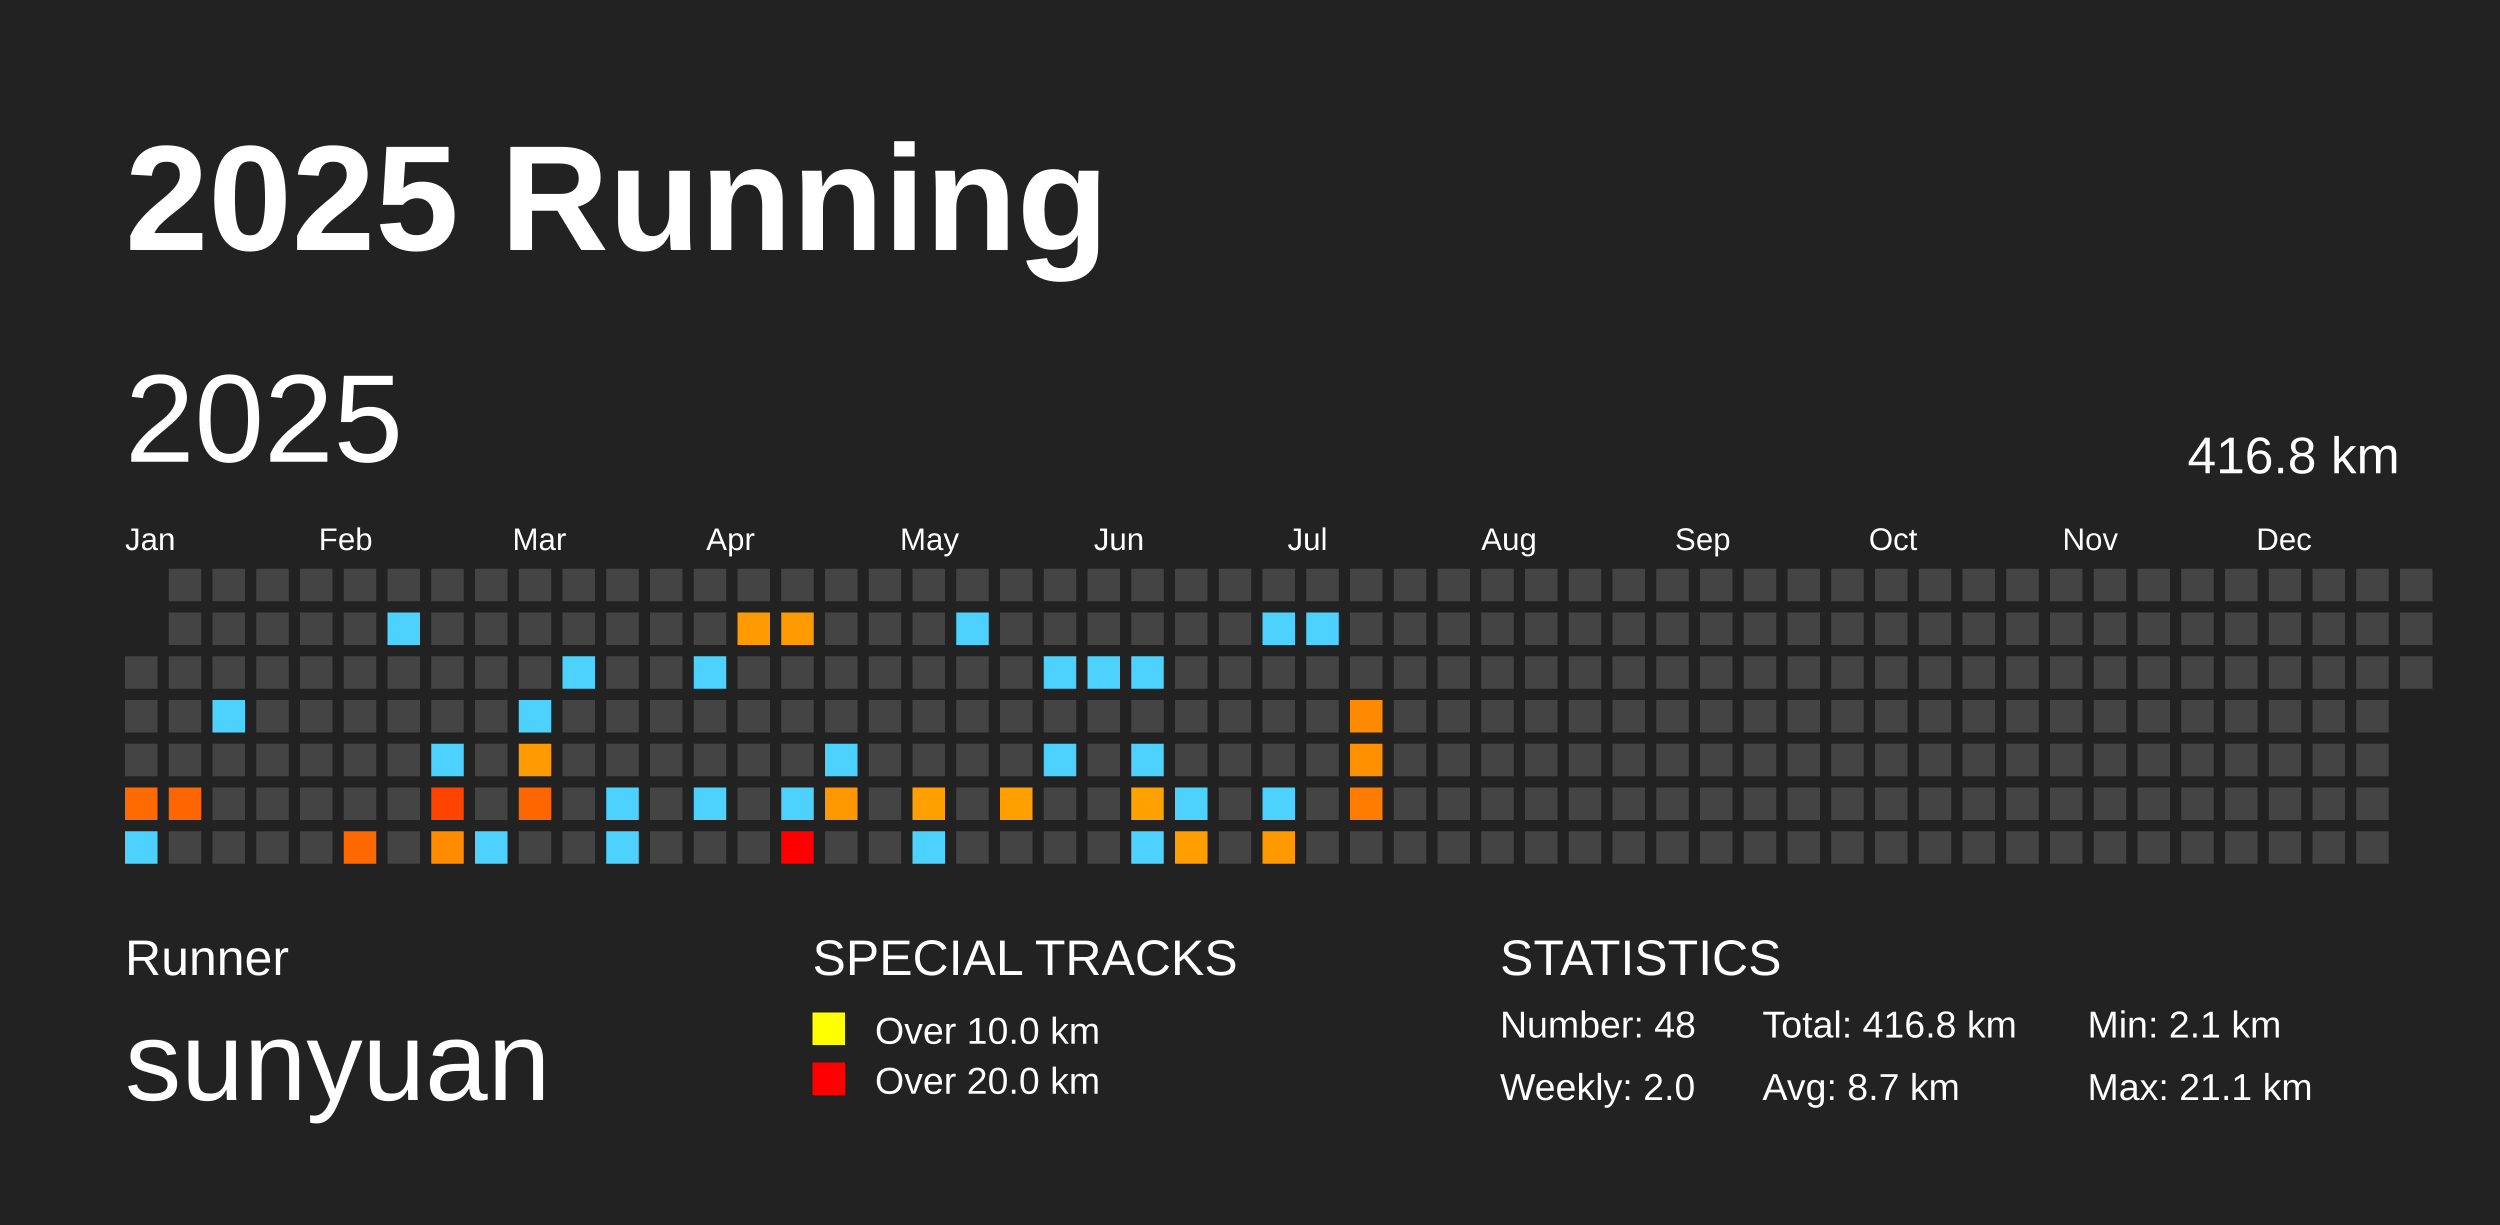
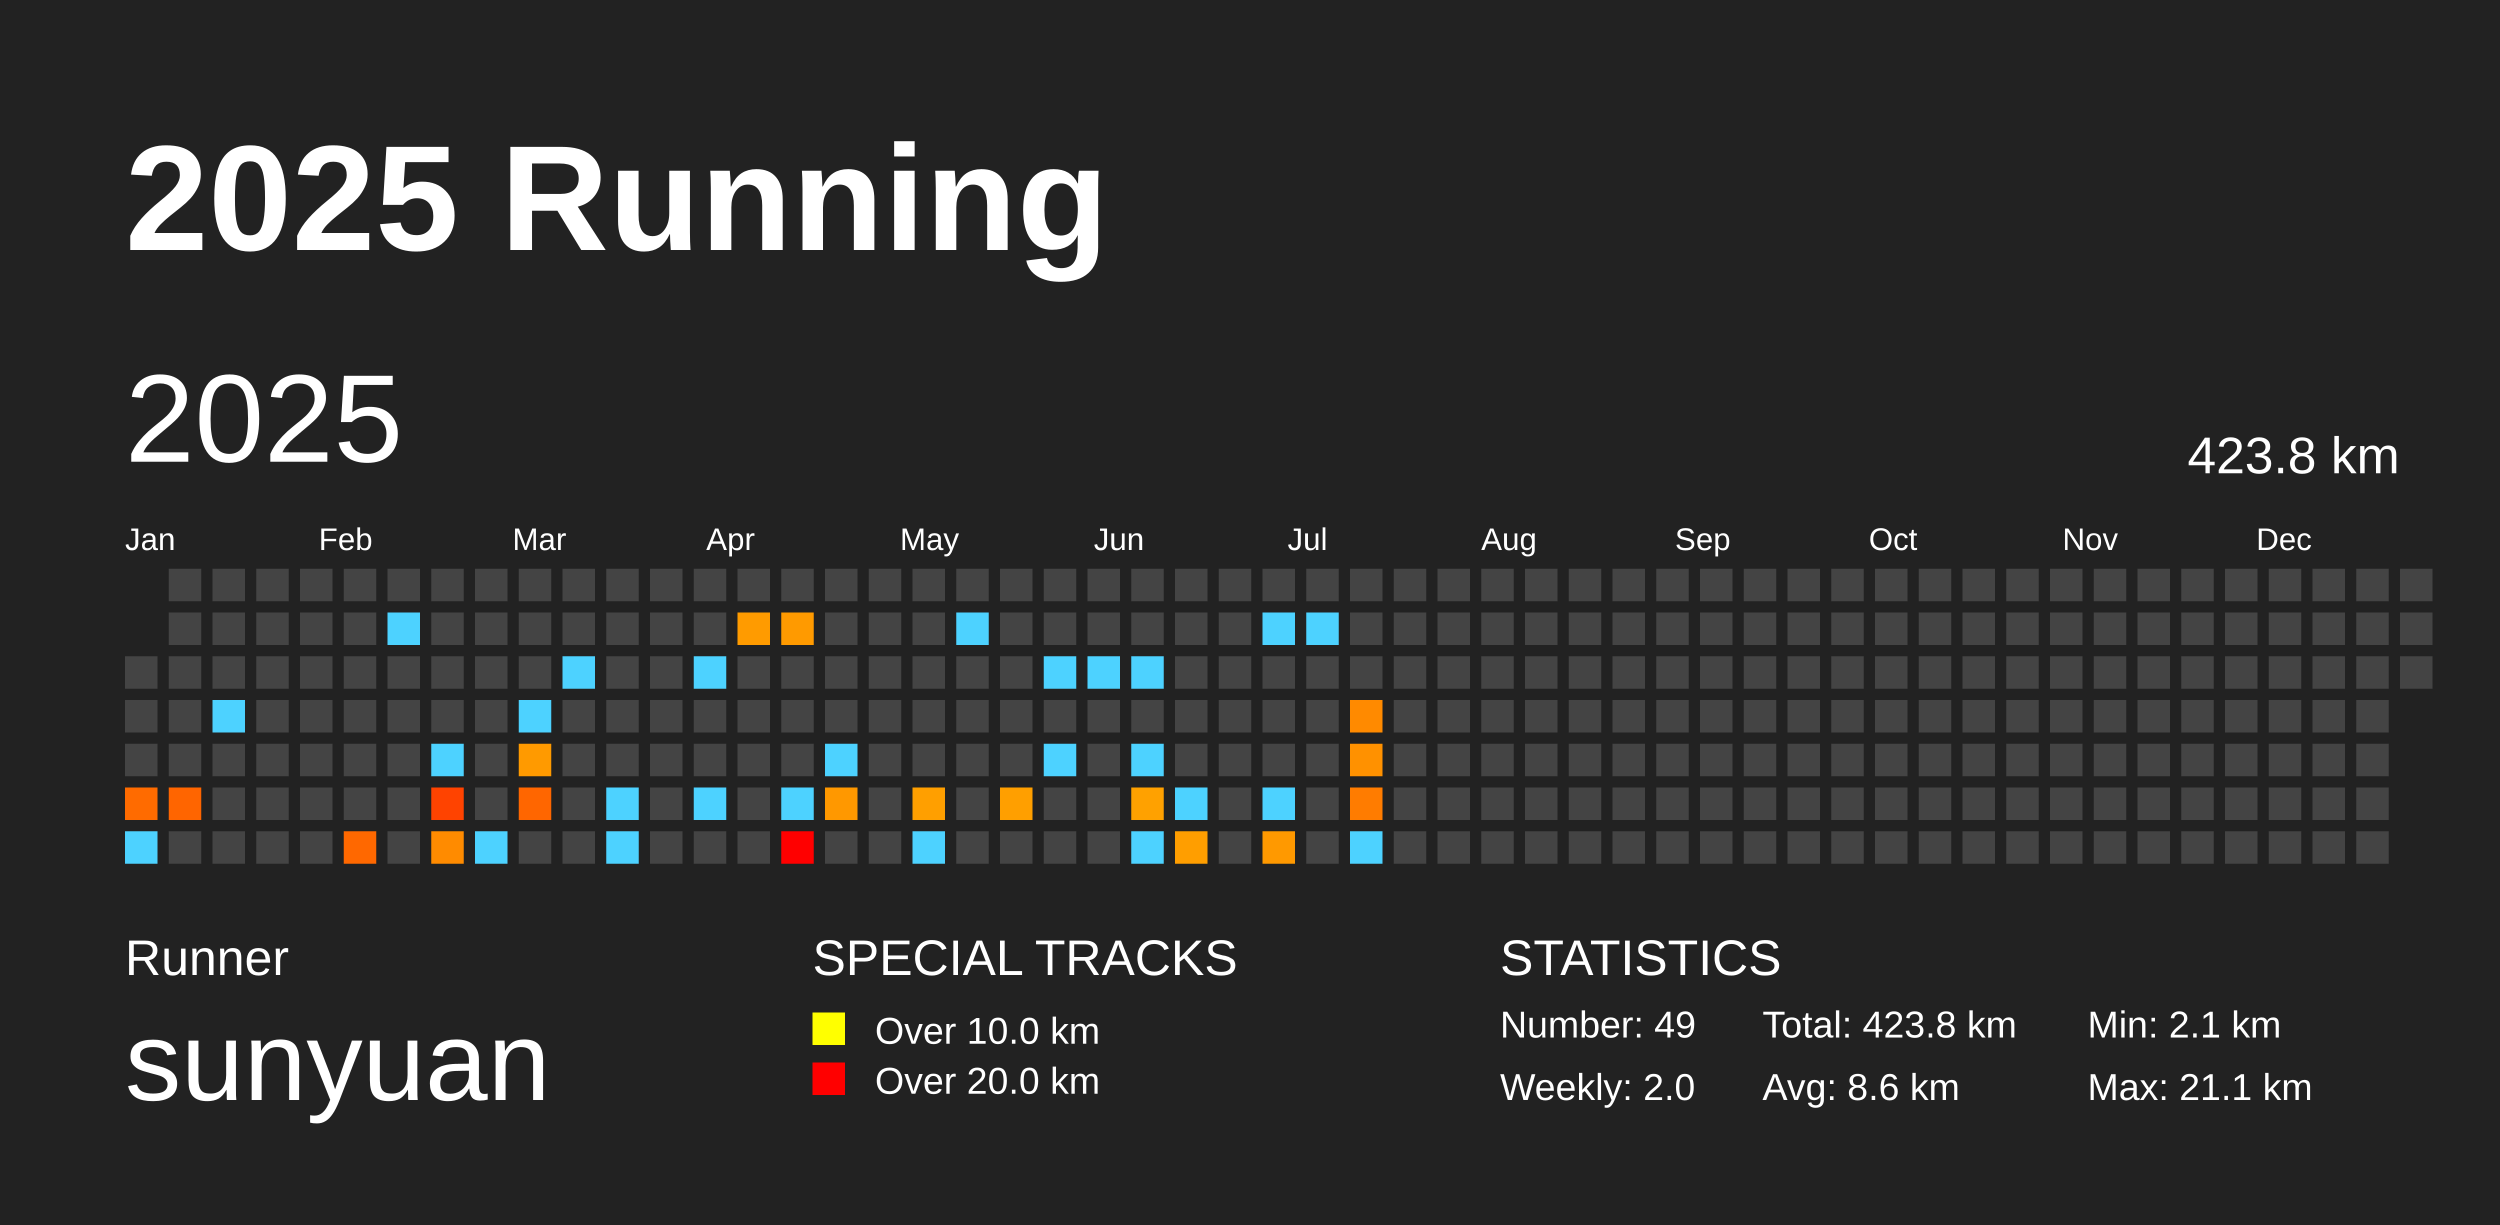
<svg xmlns="http://www.w3.org/2000/svg" baseProfile="full" height="98mm" version="1.1" viewBox="0,0,200,98" width="200mm">
  <defs />
  <rect fill="#222222" height="98" width="200" x="0" y="0" />
  <text fill="#FFFFFF" style="font-size:12px; font-family:Arial; font-weight:bold;" x="10" y="20">2025 Running</text>
  <text fill="#FFFFFF" style="font-size:4px; font-family:Arial" x="10" y="78">Runner</text>
  <text fill="#FFFFFF" style="font-size:9px; font-family:Arial" x="10" y="88">sunyuan</text>
  <text fill="#FFFFFF" style="font-size:4px; font-family:Arial" x="65" y="78">SPECIAL TRACKS</text>
  <rect fill="yellow" height="2.6" width="2.6" x="65" y="81" />
  <text fill="#FFFFFF" style="font-size:3px; font-family:Arial" x="70" y="83.5">Over 10.0 km</text>
  <rect fill="red" height="2.6" width="2.6" x="65" y="85" />
  <text fill="#FFFFFF" style="font-size:3px; font-family:Arial" x="70" y="87.5">Over 20.0 km</text>
  <text fill="#FFFFFF" style="font-size:4px; font-family:Arial" x="120" y="78">STATISTICS</text>
-   <text fill="#FFFFFF" style="font-size:3px; font-family:Arial" x="120" y="83">Number: 48</text>
+   <text fill="#FFFFFF" style="font-size:3px; font-family:Arial" x="120" y="83">Number: 49</text>
  <text fill="#FFFFFF" style="font-size:3px; font-family:Arial" x="120" y="88">Weekly: 2.0</text>
-   <text fill="#FFFFFF" style="font-size:3px; font-family:Arial" x="141" y="83">Total: 416.8 km</text>
-   <text fill="#FFFFFF" style="font-size:3px; font-family:Arial" x="141" y="88">Avg: 8.7 km</text>
+   <text fill="#FFFFFF" style="font-size:3px; font-family:Arial" x="141" y="83">Total: 423.8 km</text>
+   <text fill="#FFFFFF" style="font-size:3px; font-family:Arial" x="141" y="88">Avg: 8.6 km</text>
  <text fill="#FFFFFF" style="font-size:3px; font-family:Arial" x="167" y="83">Min: 2.1 km</text>
  <text fill="#FFFFFF" style="font-size:3px; font-family:Arial" x="167" y="88">Max: 21.1 km</text>
  <text dominant-baseline="hanging" fill="#FFFFFF" style="font-size:10.0px; font-family:Arial;" x="10" y="30">2025</text>
-   <text dominant-baseline="hanging" fill="#FFFFFF" style="font-size:4.125px; font-family:Arial;" x="175" y="35">416.8 km</text>
+   <text dominant-baseline="hanging" fill="#FFFFFF" style="font-size:4.125px; font-family:Arial;" x="175" y="35">423.8 km</text>
  <text fill="#FFFFFF" style="font-size:2.5px; font-family:Arial" x="10.0" y="44">Jan</text>
  <text fill="#FFFFFF" style="font-size:2.5px; font-family:Arial" x="25.5" y="44">Feb</text>
  <text fill="#FFFFFF" style="font-size:2.5px; font-family:Arial" x="41.0" y="44">Mar</text>
  <text fill="#FFFFFF" style="font-size:2.5px; font-family:Arial" x="56.5" y="44">Apr</text>
  <text fill="#FFFFFF" style="font-size:2.5px; font-family:Arial" x="72.0" y="44">May</text>
  <text fill="#FFFFFF" style="font-size:2.5px; font-family:Arial" x="87.5" y="44">Jun</text>
  <text fill="#FFFFFF" style="font-size:2.5px; font-family:Arial" x="103.0" y="44">Jul</text>
  <text fill="#FFFFFF" style="font-size:2.5px; font-family:Arial" x="118.5" y="44">Aug</text>
  <text fill="#FFFFFF" style="font-size:2.5px; font-family:Arial" x="134.0" y="44">Sep</text>
  <text fill="#FFFFFF" style="font-size:2.5px; font-family:Arial" x="149.5" y="44">Oct</text>
  <text fill="#FFFFFF" style="font-size:2.5px; font-family:Arial" x="165.0" y="44">Nov</text>
  <text fill="#FFFFFF" style="font-size:2.5px; font-family:Arial" x="180.5" y="44">Dec</text>
  <rect fill="#444444" height="2.6" width="2.6" x="10.0" y="52.5" />
  <rect fill="#444444" height="2.6" width="2.6" x="10.0" y="56.0" />
  <rect fill="#444444" height="2.6" width="2.6" x="10.0" y="59.5" />
  <rect fill="#ff6b00" height="2.6" width="2.6" x="10.0" y="63.0" />
  <rect fill="#4dd2ff" height="2.6" width="2.6" x="10.0" y="66.5" />
  <rect fill="#444444" height="2.6" width="2.6" x="13.5" y="45.5" />
  <rect fill="#444444" height="2.6" width="2.6" x="13.5" y="49.0" />
  <rect fill="#444444" height="2.6" width="2.6" x="13.5" y="52.5" />
  <rect fill="#444444" height="2.6" width="2.6" x="13.5" y="56.0" />
  <rect fill="#444444" height="2.6" width="2.6" x="13.5" y="59.5" />
  <rect fill="#ff6500" height="2.6" width="2.6" x="13.5" y="63.0" />
  <rect fill="#444444" height="2.6" width="2.6" x="13.5" y="66.5" />
  <rect fill="#444444" height="2.6" width="2.6" x="17.0" y="45.5" />
  <rect fill="#444444" height="2.6" width="2.6" x="17.0" y="49.0" />
  <rect fill="#444444" height="2.6" width="2.6" x="17.0" y="52.5" />
  <rect fill="#4dd2ff" height="2.6" width="2.6" x="17.0" y="56.0" />
  <rect fill="#444444" height="2.6" width="2.6" x="17.0" y="59.5" />
  <rect fill="#444444" height="2.6" width="2.6" x="17.0" y="63.0" />
  <rect fill="#444444" height="2.6" width="2.6" x="17.0" y="66.5" />
  <rect fill="#444444" height="2.6" width="2.6" x="20.5" y="45.5" />
  <rect fill="#444444" height="2.6" width="2.6" x="20.5" y="49.0" />
  <rect fill="#444444" height="2.6" width="2.6" x="20.5" y="52.5" />
  <rect fill="#444444" height="2.6" width="2.6" x="20.5" y="56.0" />
  <rect fill="#444444" height="2.6" width="2.6" x="20.5" y="59.5" />
  <rect fill="#444444" height="2.6" width="2.6" x="20.5" y="63.0" />
  <rect fill="#444444" height="2.6" width="2.6" x="20.5" y="66.5" />
  <rect fill="#444444" height="2.6" width="2.6" x="24.0" y="45.5" />
  <rect fill="#444444" height="2.6" width="2.6" x="24.0" y="49.0" />
  <rect fill="#444444" height="2.6" width="2.6" x="24.0" y="52.5" />
  <rect fill="#444444" height="2.6" width="2.6" x="24.0" y="56.0" />
  <rect fill="#444444" height="2.6" width="2.6" x="24.0" y="59.5" />
  <rect fill="#444444" height="2.6" width="2.6" x="24.0" y="63.0" />
  <rect fill="#444444" height="2.6" width="2.6" x="24.0" y="66.5" />
  <rect fill="#444444" height="2.6" width="2.6" x="27.5" y="45.5" />
  <rect fill="#444444" height="2.6" width="2.6" x="27.5" y="49.0" />
  <rect fill="#444444" height="2.6" width="2.6" x="27.5" y="52.5" />
  <rect fill="#444444" height="2.6" width="2.6" x="27.5" y="56.0" />
  <rect fill="#444444" height="2.6" width="2.6" x="27.5" y="59.5" />
  <rect fill="#444444" height="2.6" width="2.6" x="27.5" y="63.0" />
  <rect fill="#ff6800" height="2.6" width="2.6" x="27.5" y="66.5" />
  <rect fill="#444444" height="2.6" width="2.6" x="31.0" y="45.5" />
  <rect fill="#4dd2ff" height="2.6" width="2.6" x="31.0" y="49.0" />
  <rect fill="#444444" height="2.6" width="2.6" x="31.0" y="52.5" />
  <rect fill="#444444" height="2.6" width="2.6" x="31.0" y="56.0" />
  <rect fill="#444444" height="2.6" width="2.6" x="31.0" y="59.5" />
  <rect fill="#444444" height="2.6" width="2.6" x="31.0" y="63.0" />
  <rect fill="#444444" height="2.6" width="2.6" x="31.0" y="66.5" />
  <rect fill="#444444" height="2.6" width="2.6" x="34.5" y="45.5" />
  <rect fill="#444444" height="2.6" width="2.6" x="34.5" y="49.0" />
  <rect fill="#444444" height="2.6" width="2.6" x="34.5" y="52.5" />
  <rect fill="#444444" height="2.6" width="2.6" x="34.5" y="56.0" />
  <rect fill="#4dd2ff" height="2.6" width="2.6" x="34.5" y="59.5" />
  <rect fill="#ff4300" height="2.6" width="2.6" x="34.5" y="63.0" />
  <rect fill="#ff8b00" height="2.6" width="2.6" x="34.5" y="66.5" />
  <rect fill="#444444" height="2.6" width="2.6" x="38.0" y="45.5" />
  <rect fill="#444444" height="2.6" width="2.6" x="38.0" y="49.0" />
  <rect fill="#444444" height="2.6" width="2.6" x="38.0" y="52.5" />
  <rect fill="#444444" height="2.6" width="2.6" x="38.0" y="56.0" />
  <rect fill="#444444" height="2.6" width="2.6" x="38.0" y="59.5" />
  <rect fill="#444444" height="2.6" width="2.6" x="38.0" y="63.0" />
  <rect fill="#4dd2ff" height="2.6" width="2.6" x="38.0" y="66.5" />
  <rect fill="#444444" height="2.6" width="2.6" x="41.5" y="45.5" />
  <rect fill="#444444" height="2.6" width="2.6" x="41.5" y="49.0" />
  <rect fill="#444444" height="2.6" width="2.6" x="41.5" y="52.5" />
  <rect fill="#4dd2ff" height="2.6" width="2.6" x="41.5" y="56.0" />
  <rect fill="#ff9a00" height="2.6" width="2.6" x="41.5" y="59.5" />
  <rect fill="#ff6600" height="2.6" width="2.6" x="41.5" y="63.0" />
  <rect fill="#444444" height="2.6" width="2.6" x="41.5" y="66.5" />
  <rect fill="#444444" height="2.6" width="2.6" x="45.0" y="45.5" />
  <rect fill="#444444" height="2.6" width="2.6" x="45.0" y="49.0" />
  <rect fill="#4dd2ff" height="2.6" width="2.6" x="45.0" y="52.5" />
  <rect fill="#444444" height="2.6" width="2.6" x="45.0" y="56.0" />
  <rect fill="#444444" height="2.6" width="2.6" x="45.0" y="59.5" />
  <rect fill="#444444" height="2.6" width="2.6" x="45.0" y="63.0" />
  <rect fill="#444444" height="2.6" width="2.6" x="45.0" y="66.5" />
  <rect fill="#444444" height="2.6" width="2.6" x="48.5" y="45.5" />
  <rect fill="#444444" height="2.6" width="2.6" x="48.5" y="49.0" />
  <rect fill="#444444" height="2.6" width="2.6" x="48.5" y="52.5" />
  <rect fill="#444444" height="2.6" width="2.6" x="48.5" y="56.0" />
  <rect fill="#444444" height="2.6" width="2.6" x="48.5" y="59.5" />
  <rect fill="#4dd2ff" height="2.6" width="2.6" x="48.5" y="63.0" />
  <rect fill="#4dd2ff" height="2.6" width="2.6" x="48.5" y="66.5" />
  <rect fill="#444444" height="2.6" width="2.6" x="52.0" y="45.5" />
  <rect fill="#444444" height="2.6" width="2.6" x="52.0" y="49.0" />
  <rect fill="#444444" height="2.6" width="2.6" x="52.0" y="52.5" />
  <rect fill="#444444" height="2.6" width="2.6" x="52.0" y="56.0" />
  <rect fill="#444444" height="2.6" width="2.6" x="52.0" y="59.5" />
  <rect fill="#444444" height="2.6" width="2.6" x="52.0" y="63.0" />
  <rect fill="#444444" height="2.6" width="2.6" x="52.0" y="66.5" />
  <rect fill="#444444" height="2.6" width="2.6" x="55.5" y="45.5" />
  <rect fill="#444444" height="2.6" width="2.6" x="55.5" y="49.0" />
  <rect fill="#4dd2ff" height="2.6" width="2.6" x="55.5" y="52.5" />
  <rect fill="#444444" height="2.6" width="2.6" x="55.5" y="56.0" />
  <rect fill="#444444" height="2.6" width="2.6" x="55.5" y="59.5" />
  <rect fill="#4dd2ff" height="2.6" width="2.6" x="55.5" y="63.0" />
  <rect fill="#444444" height="2.6" width="2.6" x="55.5" y="66.5" />
  <rect fill="#444444" height="2.6" width="2.6" x="59.0" y="45.5" />
  <rect fill="#ff9b00" height="2.6" width="2.6" x="59.0" y="49.0" />
  <rect fill="#444444" height="2.6" width="2.6" x="59.0" y="52.5" />
  <rect fill="#444444" height="2.6" width="2.6" x="59.0" y="56.0" />
  <rect fill="#444444" height="2.6" width="2.6" x="59.0" y="59.5" />
  <rect fill="#444444" height="2.6" width="2.6" x="59.0" y="63.0" />
  <rect fill="#444444" height="2.6" width="2.6" x="59.0" y="66.5" />
  <rect fill="#444444" height="2.6" width="2.6" x="62.5" y="45.5" />
  <rect fill="#ff9a00" height="2.6" width="2.6" x="62.5" y="49.0" />
  <rect fill="#444444" height="2.6" width="2.6" x="62.5" y="52.5" />
  <rect fill="#444444" height="2.6" width="2.6" x="62.5" y="56.0" />
  <rect fill="#444444" height="2.6" width="2.6" x="62.5" y="59.5" />
  <rect fill="#4dd2ff" height="2.6" width="2.6" x="62.5" y="63.0" />
  <rect fill="red" height="2.6" width="2.6" x="62.5" y="66.5" />
  <rect fill="#444444" height="2.6" width="2.6" x="66.0" y="45.5" />
  <rect fill="#444444" height="2.6" width="2.6" x="66.0" y="49.0" />
  <rect fill="#444444" height="2.6" width="2.6" x="66.0" y="52.5" />
  <rect fill="#444444" height="2.6" width="2.6" x="66.0" y="56.0" />
  <rect fill="#4dd2ff" height="2.6" width="2.6" x="66.0" y="59.5" />
  <rect fill="#ff9800" height="2.6" width="2.6" x="66.0" y="63.0" />
  <rect fill="#444444" height="2.6" width="2.6" x="66.0" y="66.5" />
  <rect fill="#444444" height="2.6" width="2.6" x="69.5" y="45.5" />
  <rect fill="#444444" height="2.6" width="2.6" x="69.5" y="49.0" />
  <rect fill="#444444" height="2.6" width="2.6" x="69.5" y="52.5" />
  <rect fill="#444444" height="2.6" width="2.6" x="69.5" y="56.0" />
  <rect fill="#444444" height="2.6" width="2.6" x="69.5" y="59.5" />
  <rect fill="#444444" height="2.6" width="2.6" x="69.5" y="63.0" />
  <rect fill="#444444" height="2.6" width="2.6" x="69.5" y="66.5" />
  <rect fill="#444444" height="2.6" width="2.6" x="73.0" y="45.5" />
  <rect fill="#444444" height="2.6" width="2.6" x="73.0" y="49.0" />
  <rect fill="#444444" height="2.6" width="2.6" x="73.0" y="52.5" />
  <rect fill="#444444" height="2.6" width="2.6" x="73.0" y="56.0" />
  <rect fill="#444444" height="2.6" width="2.6" x="73.0" y="59.5" />
  <rect fill="#ff9f00" height="2.6" width="2.6" x="73.0" y="63.0" />
  <rect fill="#4dd2ff" height="2.6" width="2.6" x="73.0" y="66.5" />
  <rect fill="#444444" height="2.6" width="2.6" x="76.5" y="45.5" />
  <rect fill="#4dd2ff" height="2.6" width="2.6" x="76.5" y="49.0" />
  <rect fill="#444444" height="2.6" width="2.6" x="76.5" y="52.5" />
  <rect fill="#444444" height="2.6" width="2.6" x="76.5" y="56.0" />
  <rect fill="#444444" height="2.6" width="2.6" x="76.5" y="59.5" />
  <rect fill="#444444" height="2.6" width="2.6" x="76.5" y="63.0" />
  <rect fill="#444444" height="2.6" width="2.6" x="76.5" y="66.5" />
  <rect fill="#444444" height="2.6" width="2.6" x="80.0" y="45.5" />
  <rect fill="#444444" height="2.6" width="2.6" x="80.0" y="49.0" />
  <rect fill="#444444" height="2.6" width="2.6" x="80.0" y="52.5" />
  <rect fill="#444444" height="2.6" width="2.6" x="80.0" y="56.0" />
  <rect fill="#444444" height="2.6" width="2.6" x="80.0" y="59.5" />
  <rect fill="#ff9f00" height="2.6" width="2.6" x="80.0" y="63.0" />
  <rect fill="#444444" height="2.6" width="2.6" x="80.0" y="66.5" />
  <rect fill="#444444" height="2.6" width="2.6" x="83.5" y="45.5" />
  <rect fill="#444444" height="2.6" width="2.6" x="83.5" y="49.0" />
  <rect fill="#4dd2ff" height="2.6" width="2.6" x="83.5" y="52.5" />
  <rect fill="#444444" height="2.6" width="2.6" x="83.5" y="56.0" />
  <rect fill="#4dd2ff" height="2.6" width="2.6" x="83.5" y="59.5" />
  <rect fill="#444444" height="2.6" width="2.6" x="83.5" y="63.0" />
  <rect fill="#444444" height="2.6" width="2.6" x="83.5" y="66.5" />
  <rect fill="#444444" height="2.6" width="2.6" x="87.0" y="45.5" />
  <rect fill="#444444" height="2.6" width="2.6" x="87.0" y="49.0" />
  <rect fill="#4dd2ff" height="2.6" width="2.6" x="87.0" y="52.5" />
  <rect fill="#444444" height="2.6" width="2.6" x="87.0" y="56.0" />
  <rect fill="#444444" height="2.6" width="2.6" x="87.0" y="59.5" />
  <rect fill="#444444" height="2.6" width="2.6" x="87.0" y="63.0" />
  <rect fill="#444444" height="2.6" width="2.6" x="87.0" y="66.5" />
  <rect fill="#444444" height="2.6" width="2.6" x="90.5" y="45.5" />
  <rect fill="#444444" height="2.6" width="2.6" x="90.5" y="49.0" />
  <rect fill="#4dd2ff" height="2.6" width="2.6" x="90.5" y="52.5" />
  <rect fill="#444444" height="2.6" width="2.6" x="90.5" y="56.0" />
  <rect fill="#4dd2ff" height="2.6" width="2.6" x="90.5" y="59.5" />
  <rect fill="#ffa100" height="2.6" width="2.6" x="90.5" y="63.0" />
  <rect fill="#4dd2ff" height="2.6" width="2.6" x="90.5" y="66.5" />
  <rect fill="#444444" height="2.6" width="2.6" x="94.0" y="45.5" />
  <rect fill="#444444" height="2.6" width="2.6" x="94.0" y="49.0" />
  <rect fill="#444444" height="2.6" width="2.6" x="94.0" y="52.5" />
  <rect fill="#444444" height="2.6" width="2.6" x="94.0" y="56.0" />
  <rect fill="#444444" height="2.6" width="2.6" x="94.0" y="59.5" />
  <rect fill="#4dd2ff" height="2.6" width="2.6" x="94.0" y="63.0" />
  <rect fill="#ff9e00" height="2.6" width="2.6" x="94.0" y="66.5" />
  <rect fill="#444444" height="2.6" width="2.6" x="97.5" y="45.5" />
  <rect fill="#444444" height="2.6" width="2.6" x="97.5" y="49.0" />
  <rect fill="#444444" height="2.6" width="2.6" x="97.5" y="52.5" />
  <rect fill="#444444" height="2.6" width="2.6" x="97.5" y="56.0" />
  <rect fill="#444444" height="2.6" width="2.6" x="97.5" y="59.5" />
  <rect fill="#444444" height="2.6" width="2.6" x="97.5" y="63.0" />
  <rect fill="#444444" height="2.6" width="2.6" x="97.5" y="66.5" />
  <rect fill="#444444" height="2.6" width="2.6" x="101.0" y="45.5" />
  <rect fill="#4dd2ff" height="2.6" width="2.6" x="101.0" y="49.0" />
  <rect fill="#444444" height="2.6" width="2.6" x="101.0" y="52.5" />
  <rect fill="#444444" height="2.6" width="2.6" x="101.0" y="56.0" />
  <rect fill="#444444" height="2.6" width="2.6" x="101.0" y="59.5" />
  <rect fill="#4dd2ff" height="2.6" width="2.6" x="101.0" y="63.0" />
  <rect fill="#ff9900" height="2.6" width="2.6" x="101.0" y="66.5" />
  <rect fill="#444444" height="2.6" width="2.6" x="104.5" y="45.5" />
  <rect fill="#4dd2ff" height="2.6" width="2.6" x="104.5" y="49.0" />
  <rect fill="#444444" height="2.6" width="2.6" x="104.5" y="52.5" />
  <rect fill="#444444" height="2.6" width="2.6" x="104.5" y="56.0" />
  <rect fill="#444444" height="2.6" width="2.6" x="104.5" y="59.5" />
  <rect fill="#444444" height="2.6" width="2.6" x="104.5" y="63.0" />
  <rect fill="#444444" height="2.6" width="2.6" x="104.5" y="66.5" />
  <rect fill="#444444" height="2.6" width="2.6" x="108.0" y="45.5" />
  <rect fill="#444444" height="2.6" width="2.6" x="108.0" y="49.0" />
  <rect fill="#444444" height="2.6" width="2.6" x="108.0" y="52.5" />
  <rect fill="#ff8a00" height="2.6" width="2.6" x="108.0" y="56.0" />
  <rect fill="#ff9100" height="2.6" width="2.6" x="108.0" y="59.5" />
  <rect fill="#ff7c00" height="2.6" width="2.6" x="108.0" y="63.0" />
-   <rect fill="#444444" height="2.6" width="2.6" x="108.0" y="66.5" />
+   <rect fill="#4dd2ff" height="2.6" width="2.6" x="108.0" y="66.5" />
  <rect fill="#444444" height="2.6" width="2.6" x="111.5" y="45.5" />
  <rect fill="#444444" height="2.6" width="2.6" x="111.5" y="49.0" />
  <rect fill="#444444" height="2.6" width="2.6" x="111.5" y="52.5" />
  <rect fill="#444444" height="2.6" width="2.6" x="111.5" y="56.0" />
  <rect fill="#444444" height="2.6" width="2.6" x="111.5" y="59.5" />
  <rect fill="#444444" height="2.6" width="2.6" x="111.5" y="63.0" />
  <rect fill="#444444" height="2.6" width="2.6" x="111.5" y="66.5" />
  <rect fill="#444444" height="2.6" width="2.6" x="115.0" y="45.5" />
  <rect fill="#444444" height="2.6" width="2.6" x="115.0" y="49.0" />
  <rect fill="#444444" height="2.6" width="2.6" x="115.0" y="52.5" />
  <rect fill="#444444" height="2.6" width="2.6" x="115.0" y="56.0" />
  <rect fill="#444444" height="2.6" width="2.6" x="115.0" y="59.5" />
  <rect fill="#444444" height="2.6" width="2.6" x="115.0" y="63.0" />
  <rect fill="#444444" height="2.6" width="2.6" x="115.0" y="66.5" />
  <rect fill="#444444" height="2.6" width="2.6" x="118.5" y="45.5" />
  <rect fill="#444444" height="2.6" width="2.6" x="118.5" y="49.0" />
  <rect fill="#444444" height="2.6" width="2.6" x="118.5" y="52.5" />
  <rect fill="#444444" height="2.6" width="2.6" x="118.5" y="56.0" />
  <rect fill="#444444" height="2.6" width="2.6" x="118.5" y="59.5" />
  <rect fill="#444444" height="2.6" width="2.6" x="118.5" y="63.0" />
  <rect fill="#444444" height="2.6" width="2.6" x="118.5" y="66.5" />
  <rect fill="#444444" height="2.6" width="2.6" x="122.0" y="45.5" />
  <rect fill="#444444" height="2.6" width="2.6" x="122.0" y="49.0" />
  <rect fill="#444444" height="2.6" width="2.6" x="122.0" y="52.5" />
  <rect fill="#444444" height="2.6" width="2.6" x="122.0" y="56.0" />
  <rect fill="#444444" height="2.6" width="2.6" x="122.0" y="59.5" />
  <rect fill="#444444" height="2.6" width="2.6" x="122.0" y="63.0" />
  <rect fill="#444444" height="2.6" width="2.6" x="122.0" y="66.5" />
  <rect fill="#444444" height="2.6" width="2.6" x="125.5" y="45.5" />
  <rect fill="#444444" height="2.6" width="2.6" x="125.5" y="49.0" />
  <rect fill="#444444" height="2.6" width="2.6" x="125.5" y="52.5" />
  <rect fill="#444444" height="2.6" width="2.6" x="125.5" y="56.0" />
  <rect fill="#444444" height="2.6" width="2.6" x="125.5" y="59.5" />
  <rect fill="#444444" height="2.6" width="2.6" x="125.5" y="63.0" />
  <rect fill="#444444" height="2.6" width="2.6" x="125.5" y="66.5" />
  <rect fill="#444444" height="2.6" width="2.6" x="129.0" y="45.5" />
  <rect fill="#444444" height="2.6" width="2.6" x="129.0" y="49.0" />
  <rect fill="#444444" height="2.6" width="2.6" x="129.0" y="52.5" />
  <rect fill="#444444" height="2.6" width="2.6" x="129.0" y="56.0" />
  <rect fill="#444444" height="2.6" width="2.6" x="129.0" y="59.5" />
  <rect fill="#444444" height="2.6" width="2.6" x="129.0" y="63.0" />
  <rect fill="#444444" height="2.6" width="2.6" x="129.0" y="66.5" />
  <rect fill="#444444" height="2.6" width="2.6" x="132.5" y="45.5" />
  <rect fill="#444444" height="2.6" width="2.6" x="132.5" y="49.0" />
  <rect fill="#444444" height="2.6" width="2.6" x="132.5" y="52.5" />
  <rect fill="#444444" height="2.6" width="2.6" x="132.5" y="56.0" />
  <rect fill="#444444" height="2.6" width="2.6" x="132.5" y="59.5" />
  <rect fill="#444444" height="2.6" width="2.6" x="132.5" y="63.0" />
  <rect fill="#444444" height="2.6" width="2.6" x="132.5" y="66.5" />
  <rect fill="#444444" height="2.6" width="2.6" x="136.0" y="45.5" />
  <rect fill="#444444" height="2.6" width="2.6" x="136.0" y="49.0" />
  <rect fill="#444444" height="2.6" width="2.6" x="136.0" y="52.5" />
  <rect fill="#444444" height="2.6" width="2.6" x="136.0" y="56.0" />
  <rect fill="#444444" height="2.6" width="2.6" x="136.0" y="59.5" />
  <rect fill="#444444" height="2.6" width="2.6" x="136.0" y="63.0" />
  <rect fill="#444444" height="2.6" width="2.6" x="136.0" y="66.5" />
  <rect fill="#444444" height="2.6" width="2.6" x="139.5" y="45.5" />
  <rect fill="#444444" height="2.6" width="2.6" x="139.5" y="49.0" />
  <rect fill="#444444" height="2.6" width="2.6" x="139.5" y="52.5" />
  <rect fill="#444444" height="2.6" width="2.6" x="139.5" y="56.0" />
  <rect fill="#444444" height="2.6" width="2.6" x="139.5" y="59.5" />
  <rect fill="#444444" height="2.6" width="2.6" x="139.5" y="63.0" />
  <rect fill="#444444" height="2.6" width="2.6" x="139.5" y="66.5" />
  <rect fill="#444444" height="2.6" width="2.6" x="143.0" y="45.5" />
  <rect fill="#444444" height="2.6" width="2.6" x="143.0" y="49.0" />
  <rect fill="#444444" height="2.6" width="2.6" x="143.0" y="52.5" />
  <rect fill="#444444" height="2.6" width="2.6" x="143.0" y="56.0" />
  <rect fill="#444444" height="2.6" width="2.6" x="143.0" y="59.5" />
  <rect fill="#444444" height="2.6" width="2.6" x="143.0" y="63.0" />
  <rect fill="#444444" height="2.6" width="2.6" x="143.0" y="66.5" />
  <rect fill="#444444" height="2.6" width="2.6" x="146.5" y="45.5" />
  <rect fill="#444444" height="2.6" width="2.6" x="146.5" y="49.0" />
  <rect fill="#444444" height="2.6" width="2.6" x="146.5" y="52.5" />
  <rect fill="#444444" height="2.6" width="2.6" x="146.5" y="56.0" />
  <rect fill="#444444" height="2.6" width="2.6" x="146.5" y="59.5" />
  <rect fill="#444444" height="2.6" width="2.6" x="146.5" y="63.0" />
  <rect fill="#444444" height="2.6" width="2.6" x="146.5" y="66.5" />
  <rect fill="#444444" height="2.6" width="2.6" x="150.0" y="45.5" />
  <rect fill="#444444" height="2.6" width="2.6" x="150.0" y="49.0" />
  <rect fill="#444444" height="2.6" width="2.6" x="150.0" y="52.5" />
  <rect fill="#444444" height="2.6" width="2.6" x="150.0" y="56.0" />
  <rect fill="#444444" height="2.6" width="2.6" x="150.0" y="59.5" />
  <rect fill="#444444" height="2.6" width="2.6" x="150.0" y="63.0" />
  <rect fill="#444444" height="2.6" width="2.6" x="150.0" y="66.5" />
  <rect fill="#444444" height="2.6" width="2.6" x="153.5" y="45.5" />
  <rect fill="#444444" height="2.6" width="2.6" x="153.5" y="49.0" />
  <rect fill="#444444" height="2.6" width="2.6" x="153.5" y="52.5" />
  <rect fill="#444444" height="2.6" width="2.6" x="153.5" y="56.0" />
  <rect fill="#444444" height="2.6" width="2.6" x="153.5" y="59.5" />
  <rect fill="#444444" height="2.6" width="2.6" x="153.5" y="63.0" />
  <rect fill="#444444" height="2.6" width="2.6" x="153.5" y="66.5" />
  <rect fill="#444444" height="2.6" width="2.6" x="157.0" y="45.5" />
  <rect fill="#444444" height="2.6" width="2.6" x="157.0" y="49.0" />
  <rect fill="#444444" height="2.6" width="2.6" x="157.0" y="52.5" />
  <rect fill="#444444" height="2.6" width="2.6" x="157.0" y="56.0" />
  <rect fill="#444444" height="2.6" width="2.6" x="157.0" y="59.5" />
  <rect fill="#444444" height="2.6" width="2.6" x="157.0" y="63.0" />
  <rect fill="#444444" height="2.6" width="2.6" x="157.0" y="66.5" />
  <rect fill="#444444" height="2.6" width="2.6" x="160.5" y="45.5" />
  <rect fill="#444444" height="2.6" width="2.6" x="160.5" y="49.0" />
  <rect fill="#444444" height="2.6" width="2.6" x="160.5" y="52.5" />
  <rect fill="#444444" height="2.6" width="2.6" x="160.5" y="56.0" />
  <rect fill="#444444" height="2.6" width="2.6" x="160.5" y="59.5" />
  <rect fill="#444444" height="2.6" width="2.6" x="160.5" y="63.0" />
  <rect fill="#444444" height="2.6" width="2.6" x="160.5" y="66.5" />
  <rect fill="#444444" height="2.6" width="2.6" x="164.0" y="45.5" />
  <rect fill="#444444" height="2.6" width="2.6" x="164.0" y="49.0" />
  <rect fill="#444444" height="2.6" width="2.6" x="164.0" y="52.5" />
  <rect fill="#444444" height="2.6" width="2.6" x="164.0" y="56.0" />
  <rect fill="#444444" height="2.6" width="2.6" x="164.0" y="59.5" />
  <rect fill="#444444" height="2.6" width="2.6" x="164.0" y="63.0" />
  <rect fill="#444444" height="2.6" width="2.6" x="164.0" y="66.5" />
  <rect fill="#444444" height="2.6" width="2.6" x="167.5" y="45.5" />
  <rect fill="#444444" height="2.6" width="2.6" x="167.5" y="49.0" />
  <rect fill="#444444" height="2.6" width="2.6" x="167.5" y="52.5" />
  <rect fill="#444444" height="2.6" width="2.6" x="167.5" y="56.0" />
  <rect fill="#444444" height="2.6" width="2.6" x="167.5" y="59.5" />
  <rect fill="#444444" height="2.6" width="2.6" x="167.5" y="63.0" />
  <rect fill="#444444" height="2.6" width="2.6" x="167.5" y="66.5" />
  <rect fill="#444444" height="2.6" width="2.6" x="171.0" y="45.5" />
  <rect fill="#444444" height="2.6" width="2.6" x="171.0" y="49.0" />
  <rect fill="#444444" height="2.6" width="2.6" x="171.0" y="52.5" />
  <rect fill="#444444" height="2.6" width="2.6" x="171.0" y="56.0" />
  <rect fill="#444444" height="2.6" width="2.6" x="171.0" y="59.5" />
  <rect fill="#444444" height="2.6" width="2.6" x="171.0" y="63.0" />
  <rect fill="#444444" height="2.6" width="2.6" x="171.0" y="66.5" />
  <rect fill="#444444" height="2.6" width="2.6" x="174.5" y="45.5" />
  <rect fill="#444444" height="2.6" width="2.6" x="174.5" y="49.0" />
  <rect fill="#444444" height="2.6" width="2.6" x="174.5" y="52.5" />
  <rect fill="#444444" height="2.6" width="2.6" x="174.5" y="56.0" />
  <rect fill="#444444" height="2.6" width="2.6" x="174.5" y="59.5" />
  <rect fill="#444444" height="2.6" width="2.6" x="174.5" y="63.0" />
  <rect fill="#444444" height="2.6" width="2.6" x="174.5" y="66.5" />
  <rect fill="#444444" height="2.6" width="2.6" x="178.0" y="45.5" />
  <rect fill="#444444" height="2.6" width="2.6" x="178.0" y="49.0" />
  <rect fill="#444444" height="2.6" width="2.6" x="178.0" y="52.5" />
  <rect fill="#444444" height="2.6" width="2.6" x="178.0" y="56.0" />
  <rect fill="#444444" height="2.6" width="2.6" x="178.0" y="59.5" />
  <rect fill="#444444" height="2.6" width="2.6" x="178.0" y="63.0" />
  <rect fill="#444444" height="2.6" width="2.6" x="178.0" y="66.5" />
  <rect fill="#444444" height="2.6" width="2.6" x="181.5" y="45.5" />
  <rect fill="#444444" height="2.6" width="2.6" x="181.5" y="49.0" />
  <rect fill="#444444" height="2.6" width="2.6" x="181.5" y="52.5" />
  <rect fill="#444444" height="2.6" width="2.6" x="181.5" y="56.0" />
  <rect fill="#444444" height="2.6" width="2.6" x="181.5" y="59.5" />
  <rect fill="#444444" height="2.6" width="2.6" x="181.5" y="63.0" />
  <rect fill="#444444" height="2.6" width="2.6" x="181.5" y="66.5" />
  <rect fill="#444444" height="2.6" width="2.6" x="185.0" y="45.5" />
  <rect fill="#444444" height="2.6" width="2.6" x="185.0" y="49.0" />
  <rect fill="#444444" height="2.6" width="2.6" x="185.0" y="52.5" />
  <rect fill="#444444" height="2.6" width="2.6" x="185.0" y="56.0" />
  <rect fill="#444444" height="2.6" width="2.6" x="185.0" y="59.5" />
  <rect fill="#444444" height="2.6" width="2.6" x="185.0" y="63.0" />
  <rect fill="#444444" height="2.6" width="2.6" x="185.0" y="66.5" />
  <rect fill="#444444" height="2.6" width="2.6" x="188.5" y="45.5" />
  <rect fill="#444444" height="2.6" width="2.6" x="188.5" y="49.0" />
  <rect fill="#444444" height="2.6" width="2.6" x="188.5" y="52.5" />
  <rect fill="#444444" height="2.6" width="2.6" x="188.5" y="56.0" />
  <rect fill="#444444" height="2.6" width="2.6" x="188.5" y="59.5" />
  <rect fill="#444444" height="2.6" width="2.6" x="188.5" y="63.0" />
  <rect fill="#444444" height="2.6" width="2.6" x="188.5" y="66.5" />
  <rect fill="#444444" height="2.6" width="2.6" x="192.0" y="45.5" />
  <rect fill="#444444" height="2.6" width="2.6" x="192.0" y="49.0" />
  <rect fill="#444444" height="2.6" width="2.6" x="192.0" y="52.5" />
</svg>
